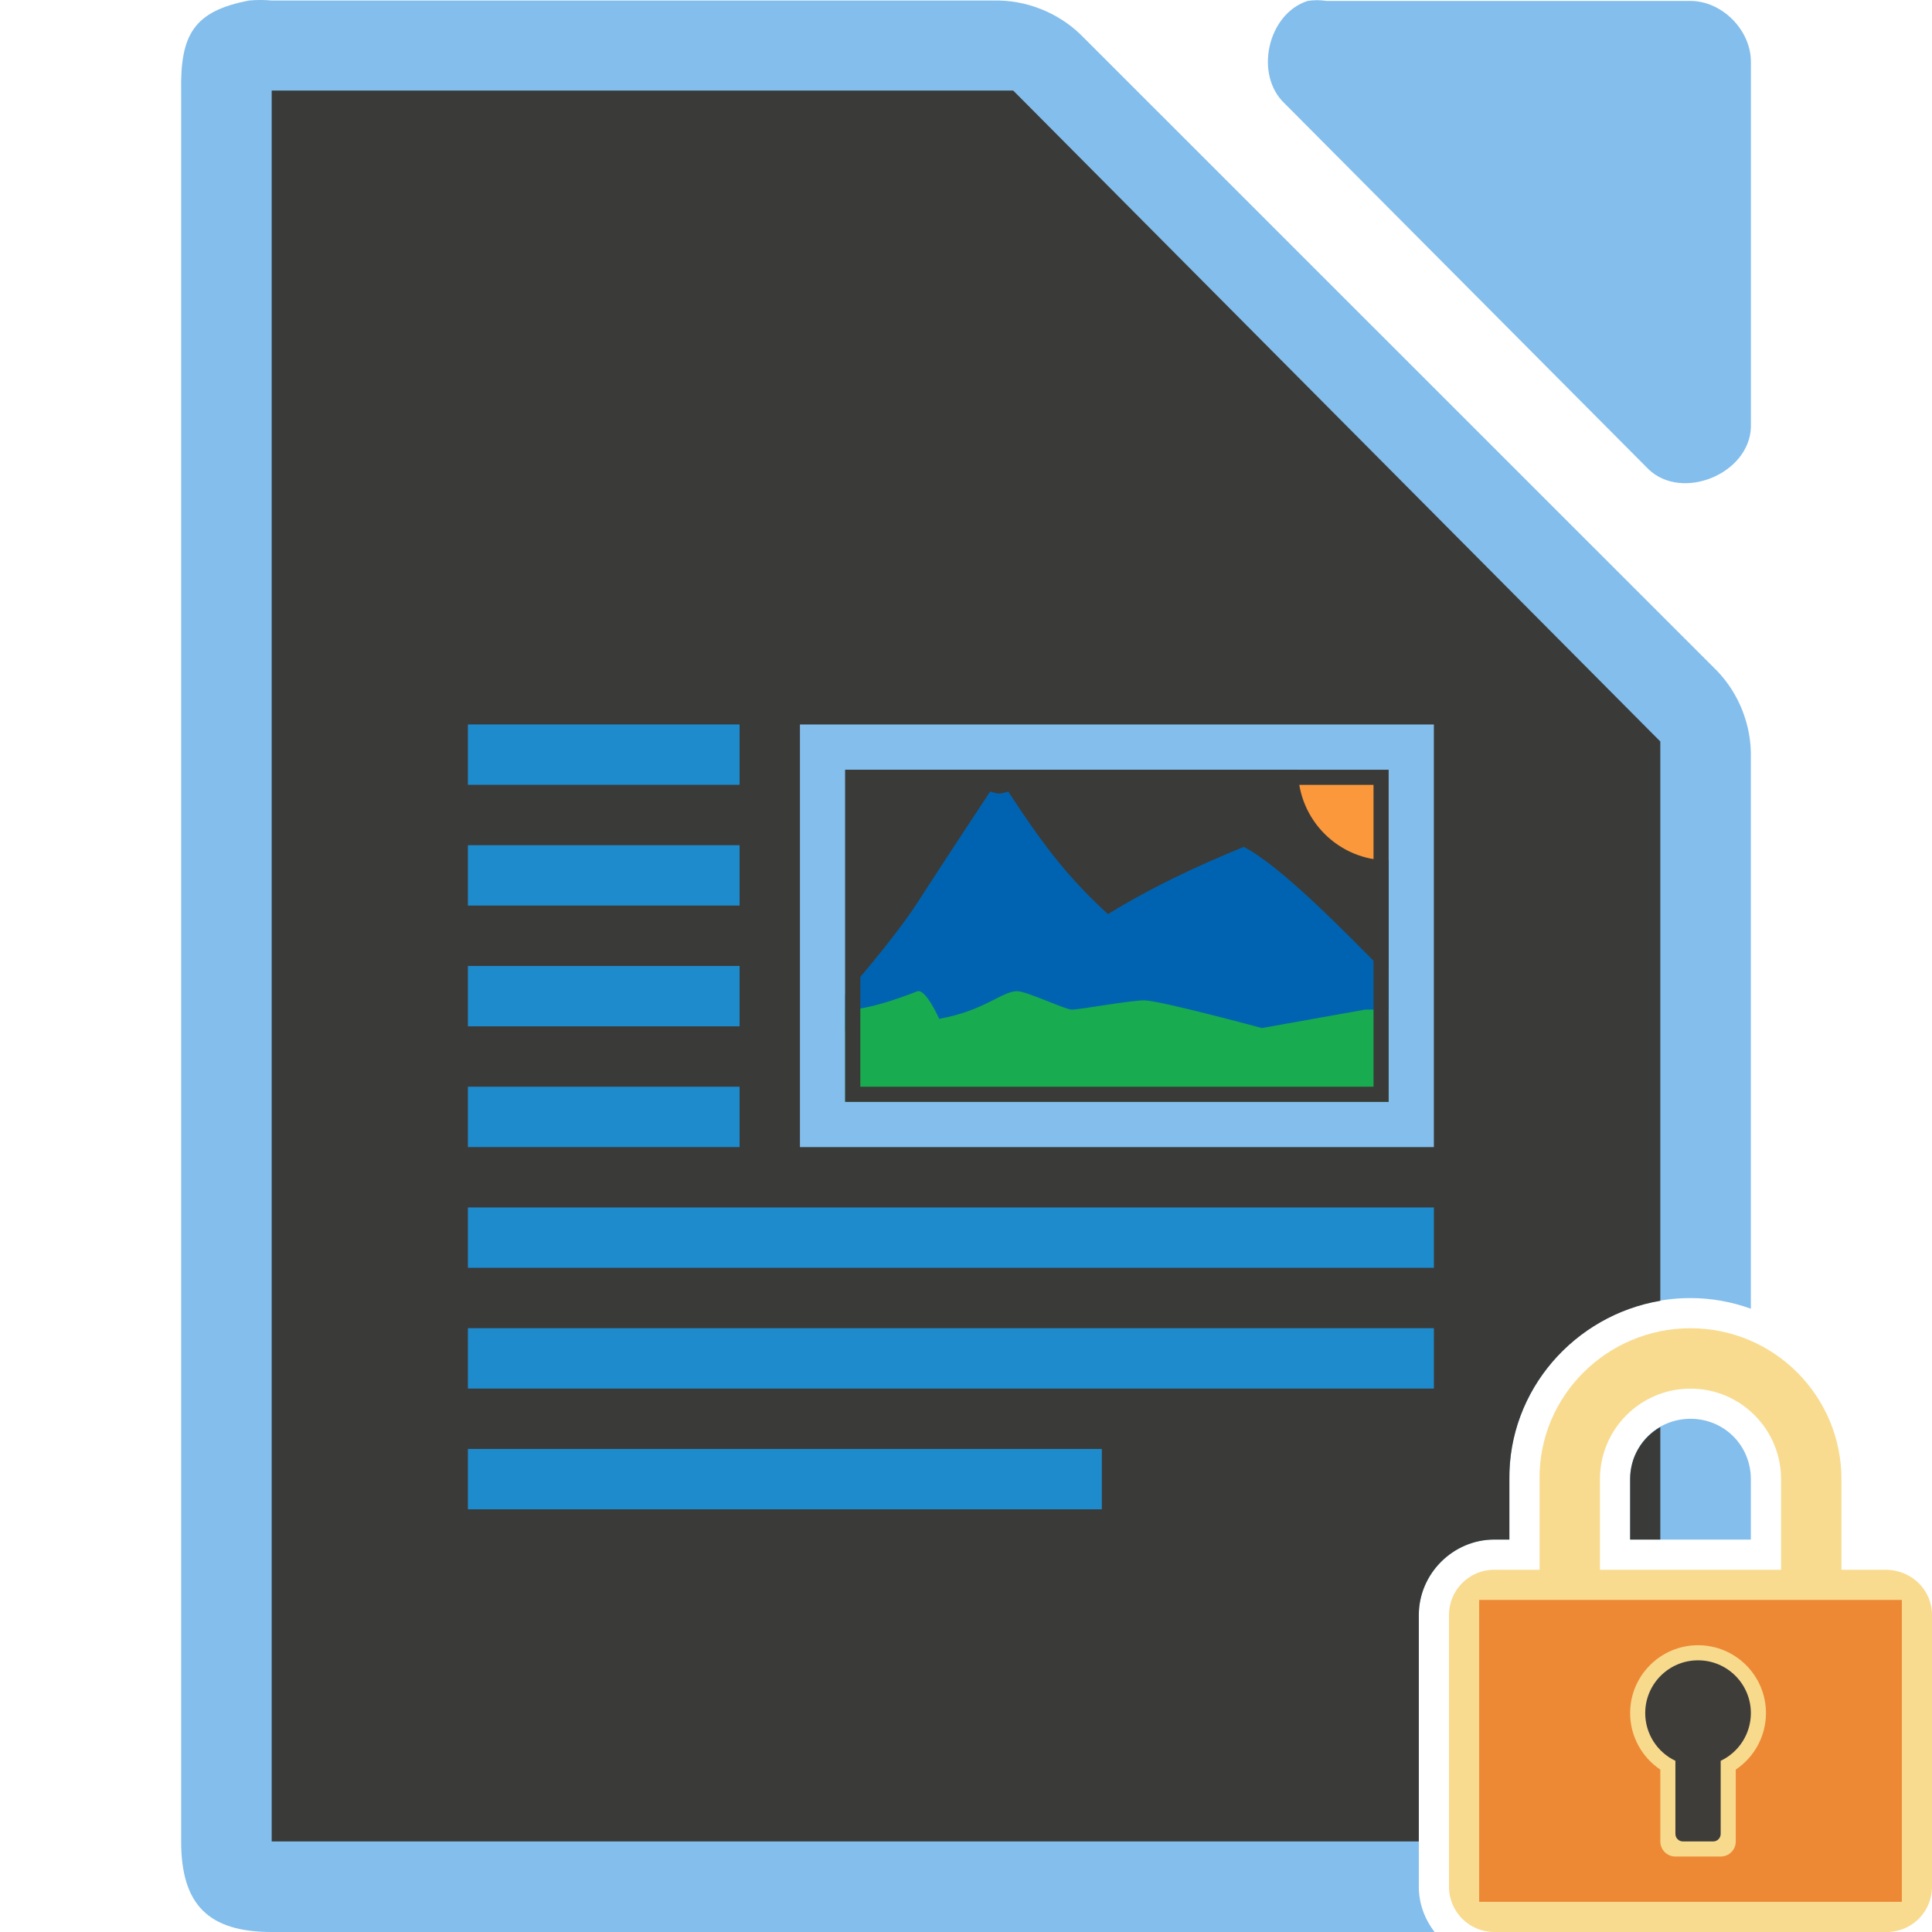
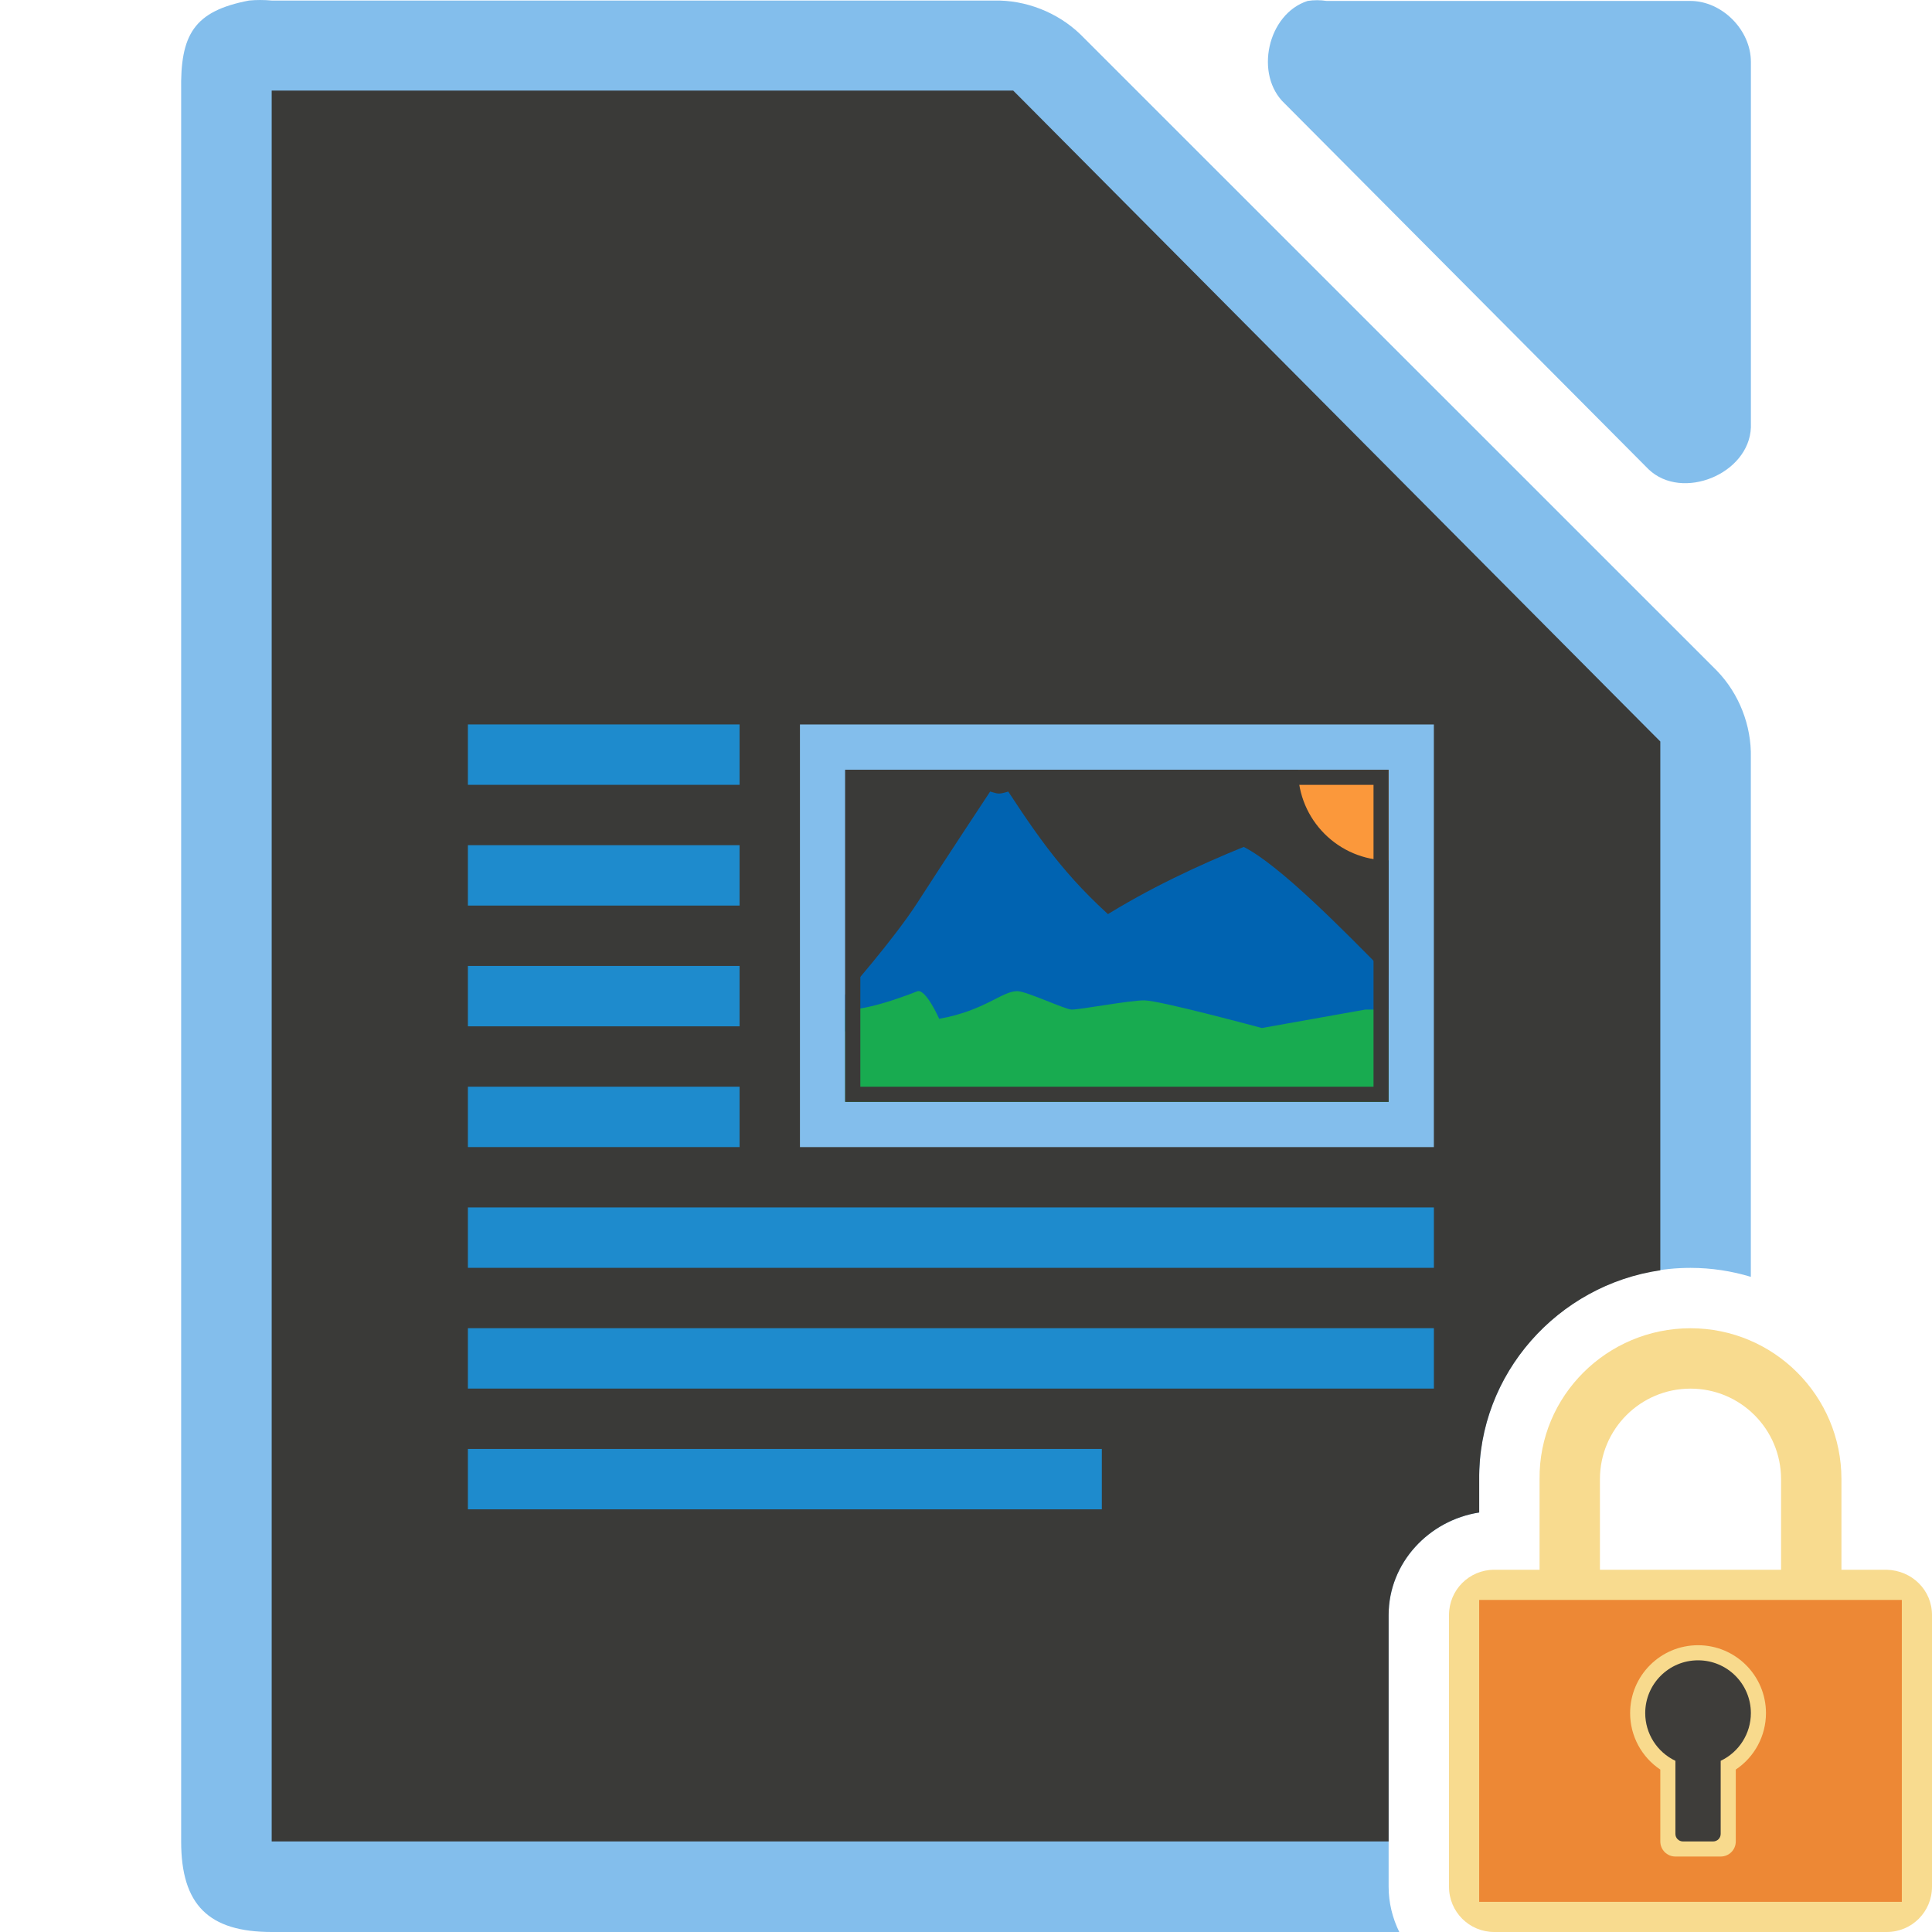
<svg xmlns="http://www.w3.org/2000/svg" height="128" viewBox="0 0 128 128" width="128">
  <g transform="translate(-187.4286 -391.2194)">
-     <path d="m17.252 0c-.25 0-.501.011-.75.035-3.667.7-4.566 2.266-4.5 5.998v115.969c0 4.188 1.811 5.998 6 5.998h77.039c-.642-.841-1.041-1.874-1.041-3v-18c0-2.735 2.265-5 5-5h1v-3.979c-.069-6.628 5.396-12.021 12-12.021 1.402 0 2.745.256 3.998.703v-36.52c.048-2.112-.78-4.23-2.25-5.748l-42.16-42.15c-1.518-1.469-3.638-2.299-5.75-2.25h-47.836c-.249-.024-.5-.035-.75-.035zm94.748 94c-2.233 0-4 1.767-4 4v4h7.998v-4.02c-.011-2.223-1.772-3.98-3.998-3.98z" fill="#83beec" transform="translate(187.4286 391.2194)" />
-     <path d="m18 6v2 112 2h2 74v-15c0-2.735 2.265-5 5-5h1v-3.979c-.062-5.944 4.331-10.881 10-11.84v-36.182-.875l-.625-.625-41.75-42-.5-.5h-.875-46.25zm92 88.545c-1.196.686-2 1.959-2 3.455v4h2z" fill="#3a3a38" transform="translate(187.4286 391.2194)" />
+     <path d="m17.252 0c-.25 0-.501.011-.75.035-3.667.7-4.566 2.266-4.5 5.998v115.969c0 4.188 1.811 5.998 6 5.998h74.703c-.446-.915-.705-1.931-.705-3v-18c0-3.456 2.667-6.277 6-6.793v-2.166c-.081-7.734 6.315-14.041 14-14.041 1.388 0 2.729.211 3.998.594v-34.41c.048-2.112-.78-4.23-2.25-5.748l-42.16-42.15c-1.518-1.469-3.638-2.299-5.75-2.25h-47.836c-.249-.024-.5-.035-.75-.035z" fill="#83beec" transform="translate(187.4286 391.2194)" />
+     <path d="m18 6v2 112 2h2 72v-15c0-3.456 2.667-6.277 6-6.793v-2.166c-.073-7.05 5.24-12.899 12-13.881v-34.16-.875l-.625-.625-41.75-42-.5-.5h-.875-46.25z" fill="#3a3a38" transform="translate(187.4286 391.2194)" />
    <path d="m274.064 391.281c-2.662.853-3.559 4.906-1.506 6.812l24.095 24.221c2.226 2.122 6.659.306 6.777-2.775v-24.221c-0-2.114-1.913-4.037-4.016-4.037h-24.095c-.415-.064-.84-.064-1.255 0z" fill="#83beec" />
    <g fill="#3a3a38">
      <path d="m240.427 440.218h41.999v28h-41.999z" />
      <path d="m218.428 448.218h18v4h-18z" />
      <path d="m218.428 440.218h18v4h-18z" />
      <path d="m218.428 472.218h64v4h-64z" />
      <path d="m218.428 456.218h18v4h-18z" />
      <path d="m218.428 480.218h64v4h-64z" />
      <path d="m218.428 488.218h42v4h-42z" />
      <path d="m218.428 464.218h18v4h-18z" />
    </g>
    <g fill="#1e8bcd">
      <path d="m218.428 439.216v4h18v-4zm0 8v4h18v-4zm0 8v4h18v-4zm0 8v4h18v-4zm0 8v4h64v-4zm0 8v4h64v-4zm0 8v4h42v-4z" />
      <path d="m240.427 439.218h41.999v28h-41.999z" fill="#83beec" />
      <path d="m243.429 442.218h35.999v22h-35.999z" fill="#3a3a38" />
    </g>
    <path d="m262.028 452.829c-3.592-3.035-5.4-5.5-7.8-9.167-.702.216-.675.134-1.2 0 0 0-3.211 4.858-4.8 7.333-1.589 2.475-4.801 6.111-4.801 6.111v2.444h27.599s-6.593-4.851-8.998-6.722z" fill="#0063b1" />
    <path d="m269.828 447.329c2.4 1.222 6.571 5.479 9.598 8.556v3.667h-27.599c4.801-6.111 12-9.778 18-12.222z" fill="#0063b1" />
    <path d="m279.428 458.107h-1.547s-6.853 1.222-6.853 1.222-6.772-1.833-7.791-1.833c-1.001 0-4.209.611-4.809.611-.421 0-3-1.222-3.609-1.222-1.006 0-2.166 1.299-5.166 1.833 0 0-.862-1.948-1.424-1.833-3.6 1.413-4.801 1.222-4.801 1.222v6.111h35.999s.001-6.111.001-6.111h0z" fill="#18ab50" />
    <path d="m279.428 448.222a6 6 0 0 1 -6-6h6z" fill="#fb983b" />
    <path d="m243.428 442.218v22h36v-22zm1 1h34v20h-34z" fill="#3a3a38" />
  </g>
  <path d="m112 88c-5.523 0-10.057 4.477-10 10v6h-3c-1.662 0-3 1.338-3 3v18c0 1.662 1.338 3 3 3h26c1.662 0 3-1.338 3-3v-18c0-1.662-1.339-2.958-3-3h-3v-6c0-5.523-4.477-10-10-10zm0 4c3.314 0 6 2.686 6 6v6h-12v-6c0-3.314 2.686-6 6-6z" fill="#f8db8f" />
  <g fill-opacity=".979">
    <path d="m98 106h28v20h-28z" fill="#ed8733" />
    <path d="m112.5 109a4.5 4.5 0 0 0 -4.5 4.5 4.5 4.5 0 0 0 2 3.74v4.76c0 .554.446 1 1 1h3c.554 0 1-.446 1-1v-4.762a4.5 4.5 0 0 0 2-3.738 4.5 4.5 0 0 0 -4.5-4.5z" fill="#f8db8f" />
    <path d="m112.5 110a3.5 3.5 0 0 0 -3.5 3.5 3.5 3.5 0 0 0 2 3.158v4.842c0 .277.223.5.5.5h2c.277 0 .5-.223.5-.5v-4.842a3.5 3.5 0 0 0 2-3.158 3.5 3.5 0 0 0 -3.5-3.5z" fill="#3a3a38" />
  </g>
</svg>
